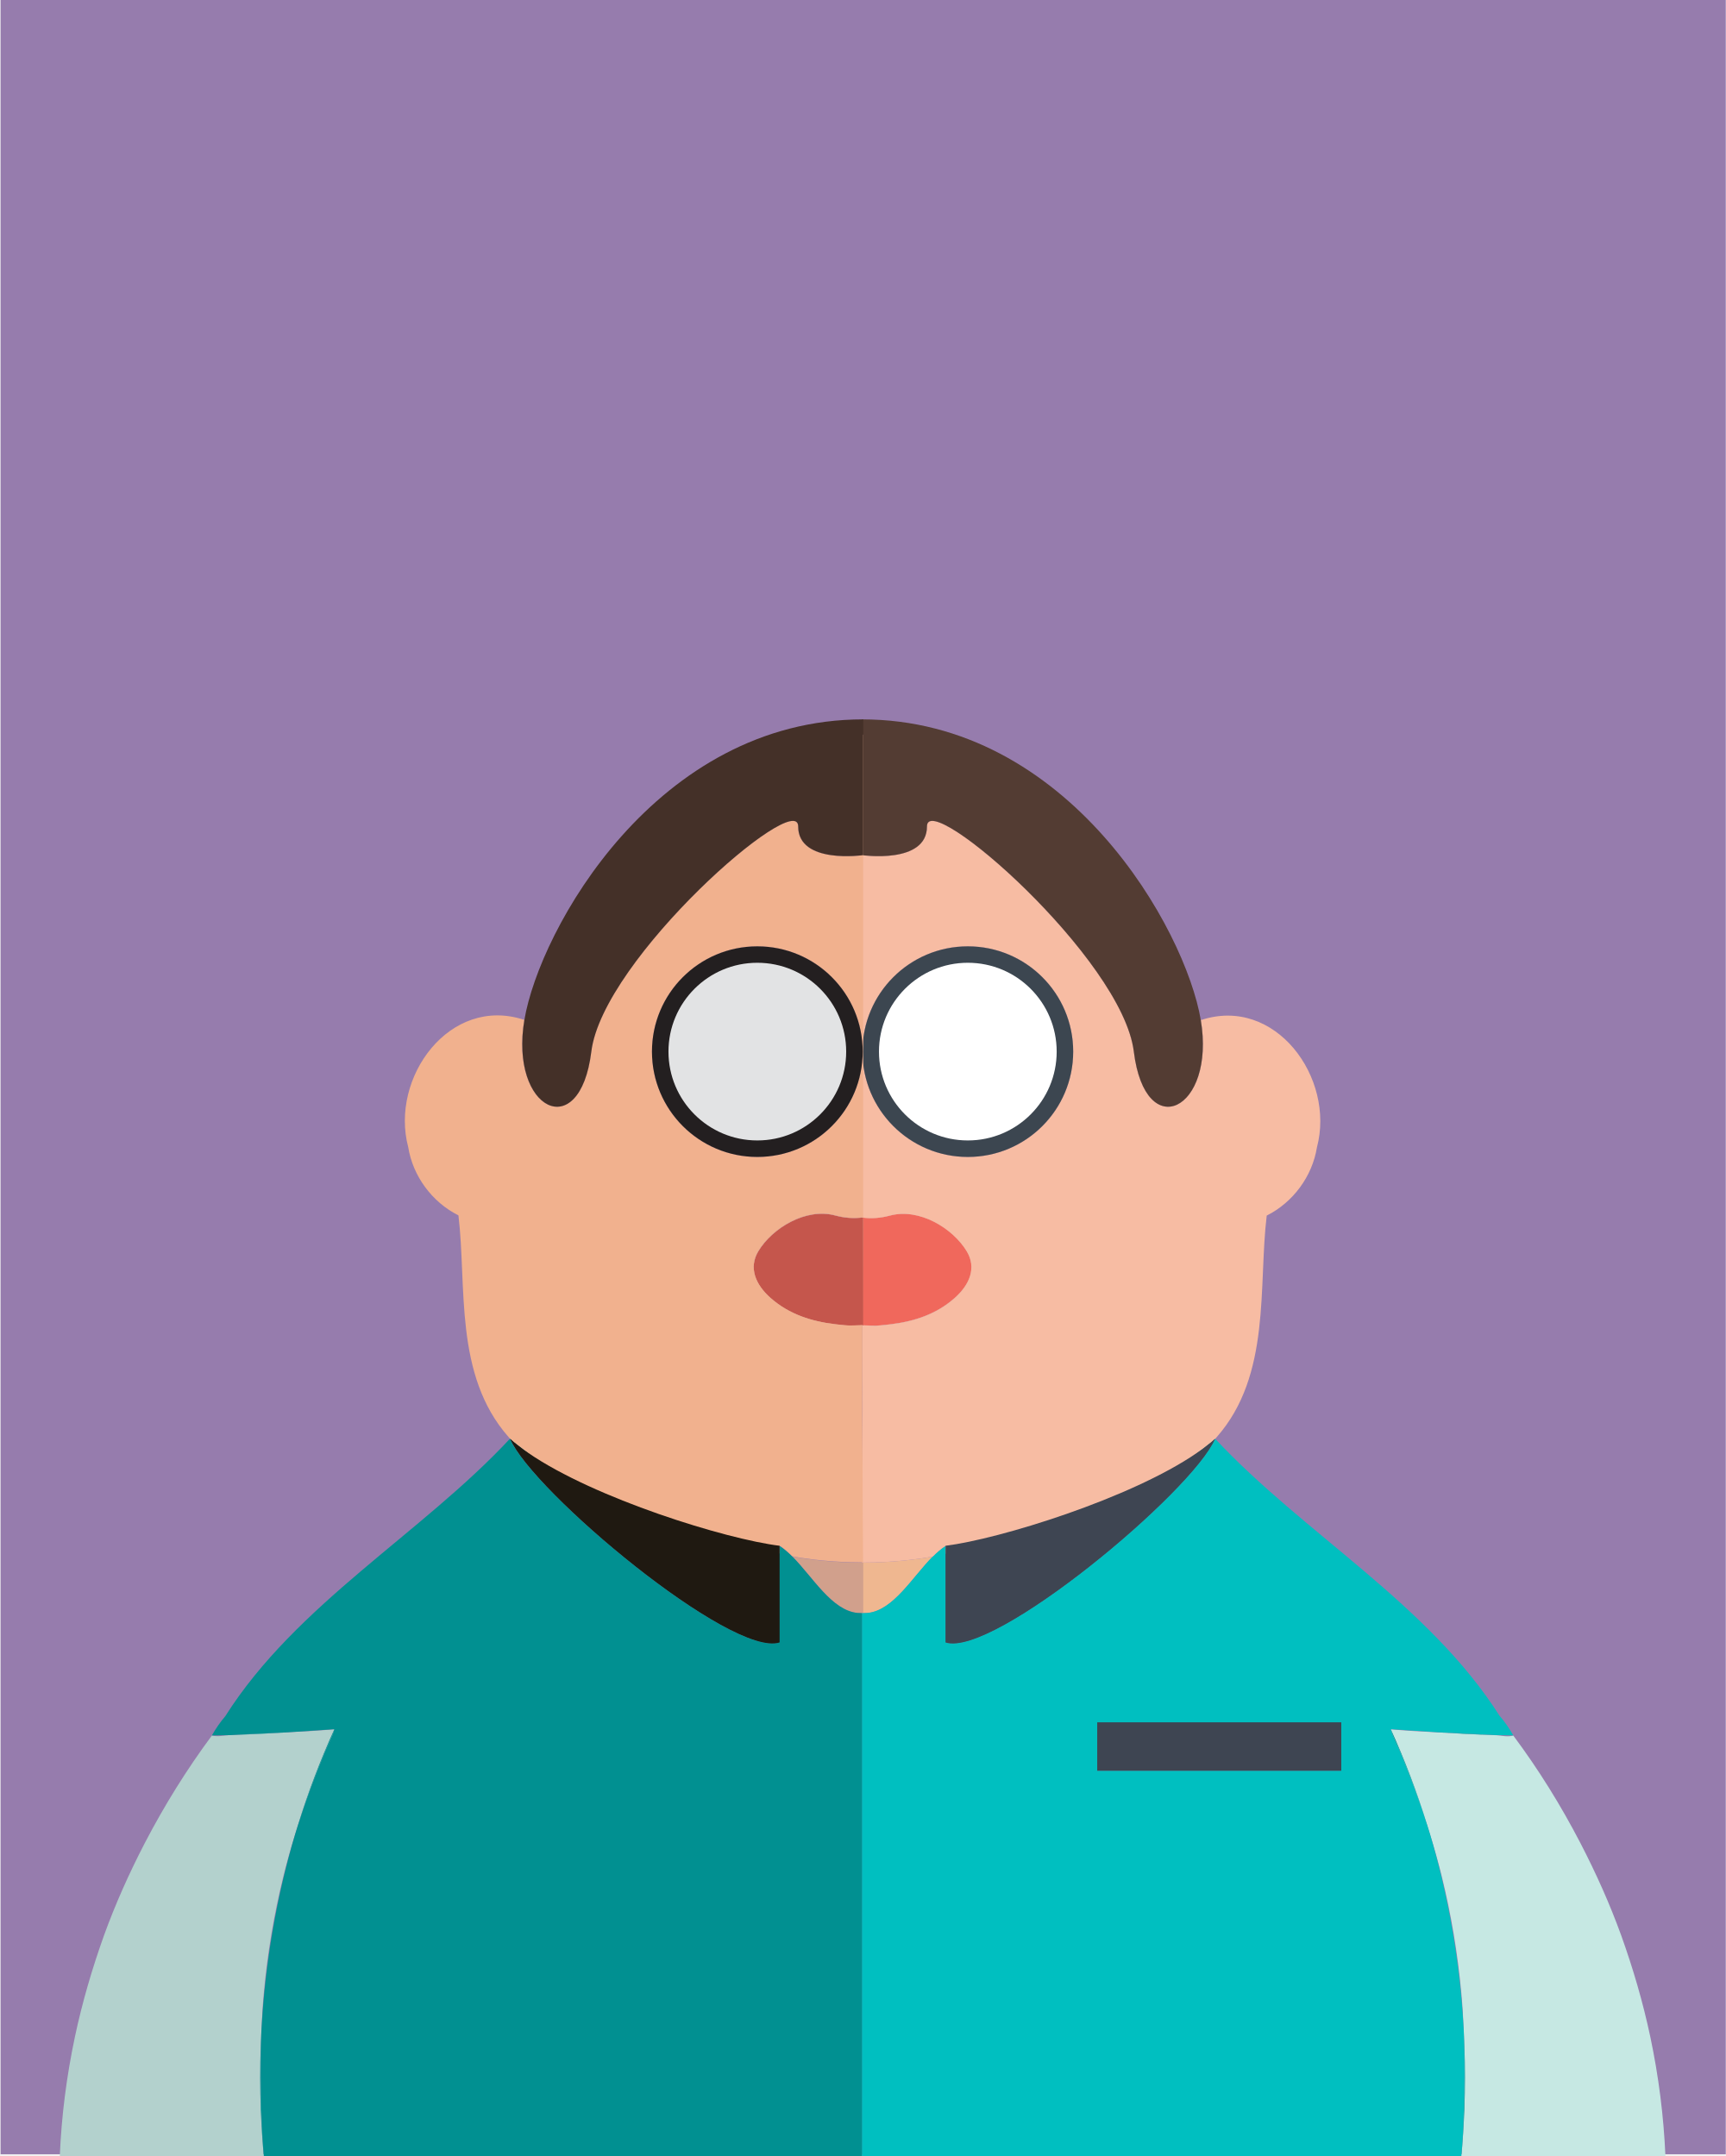
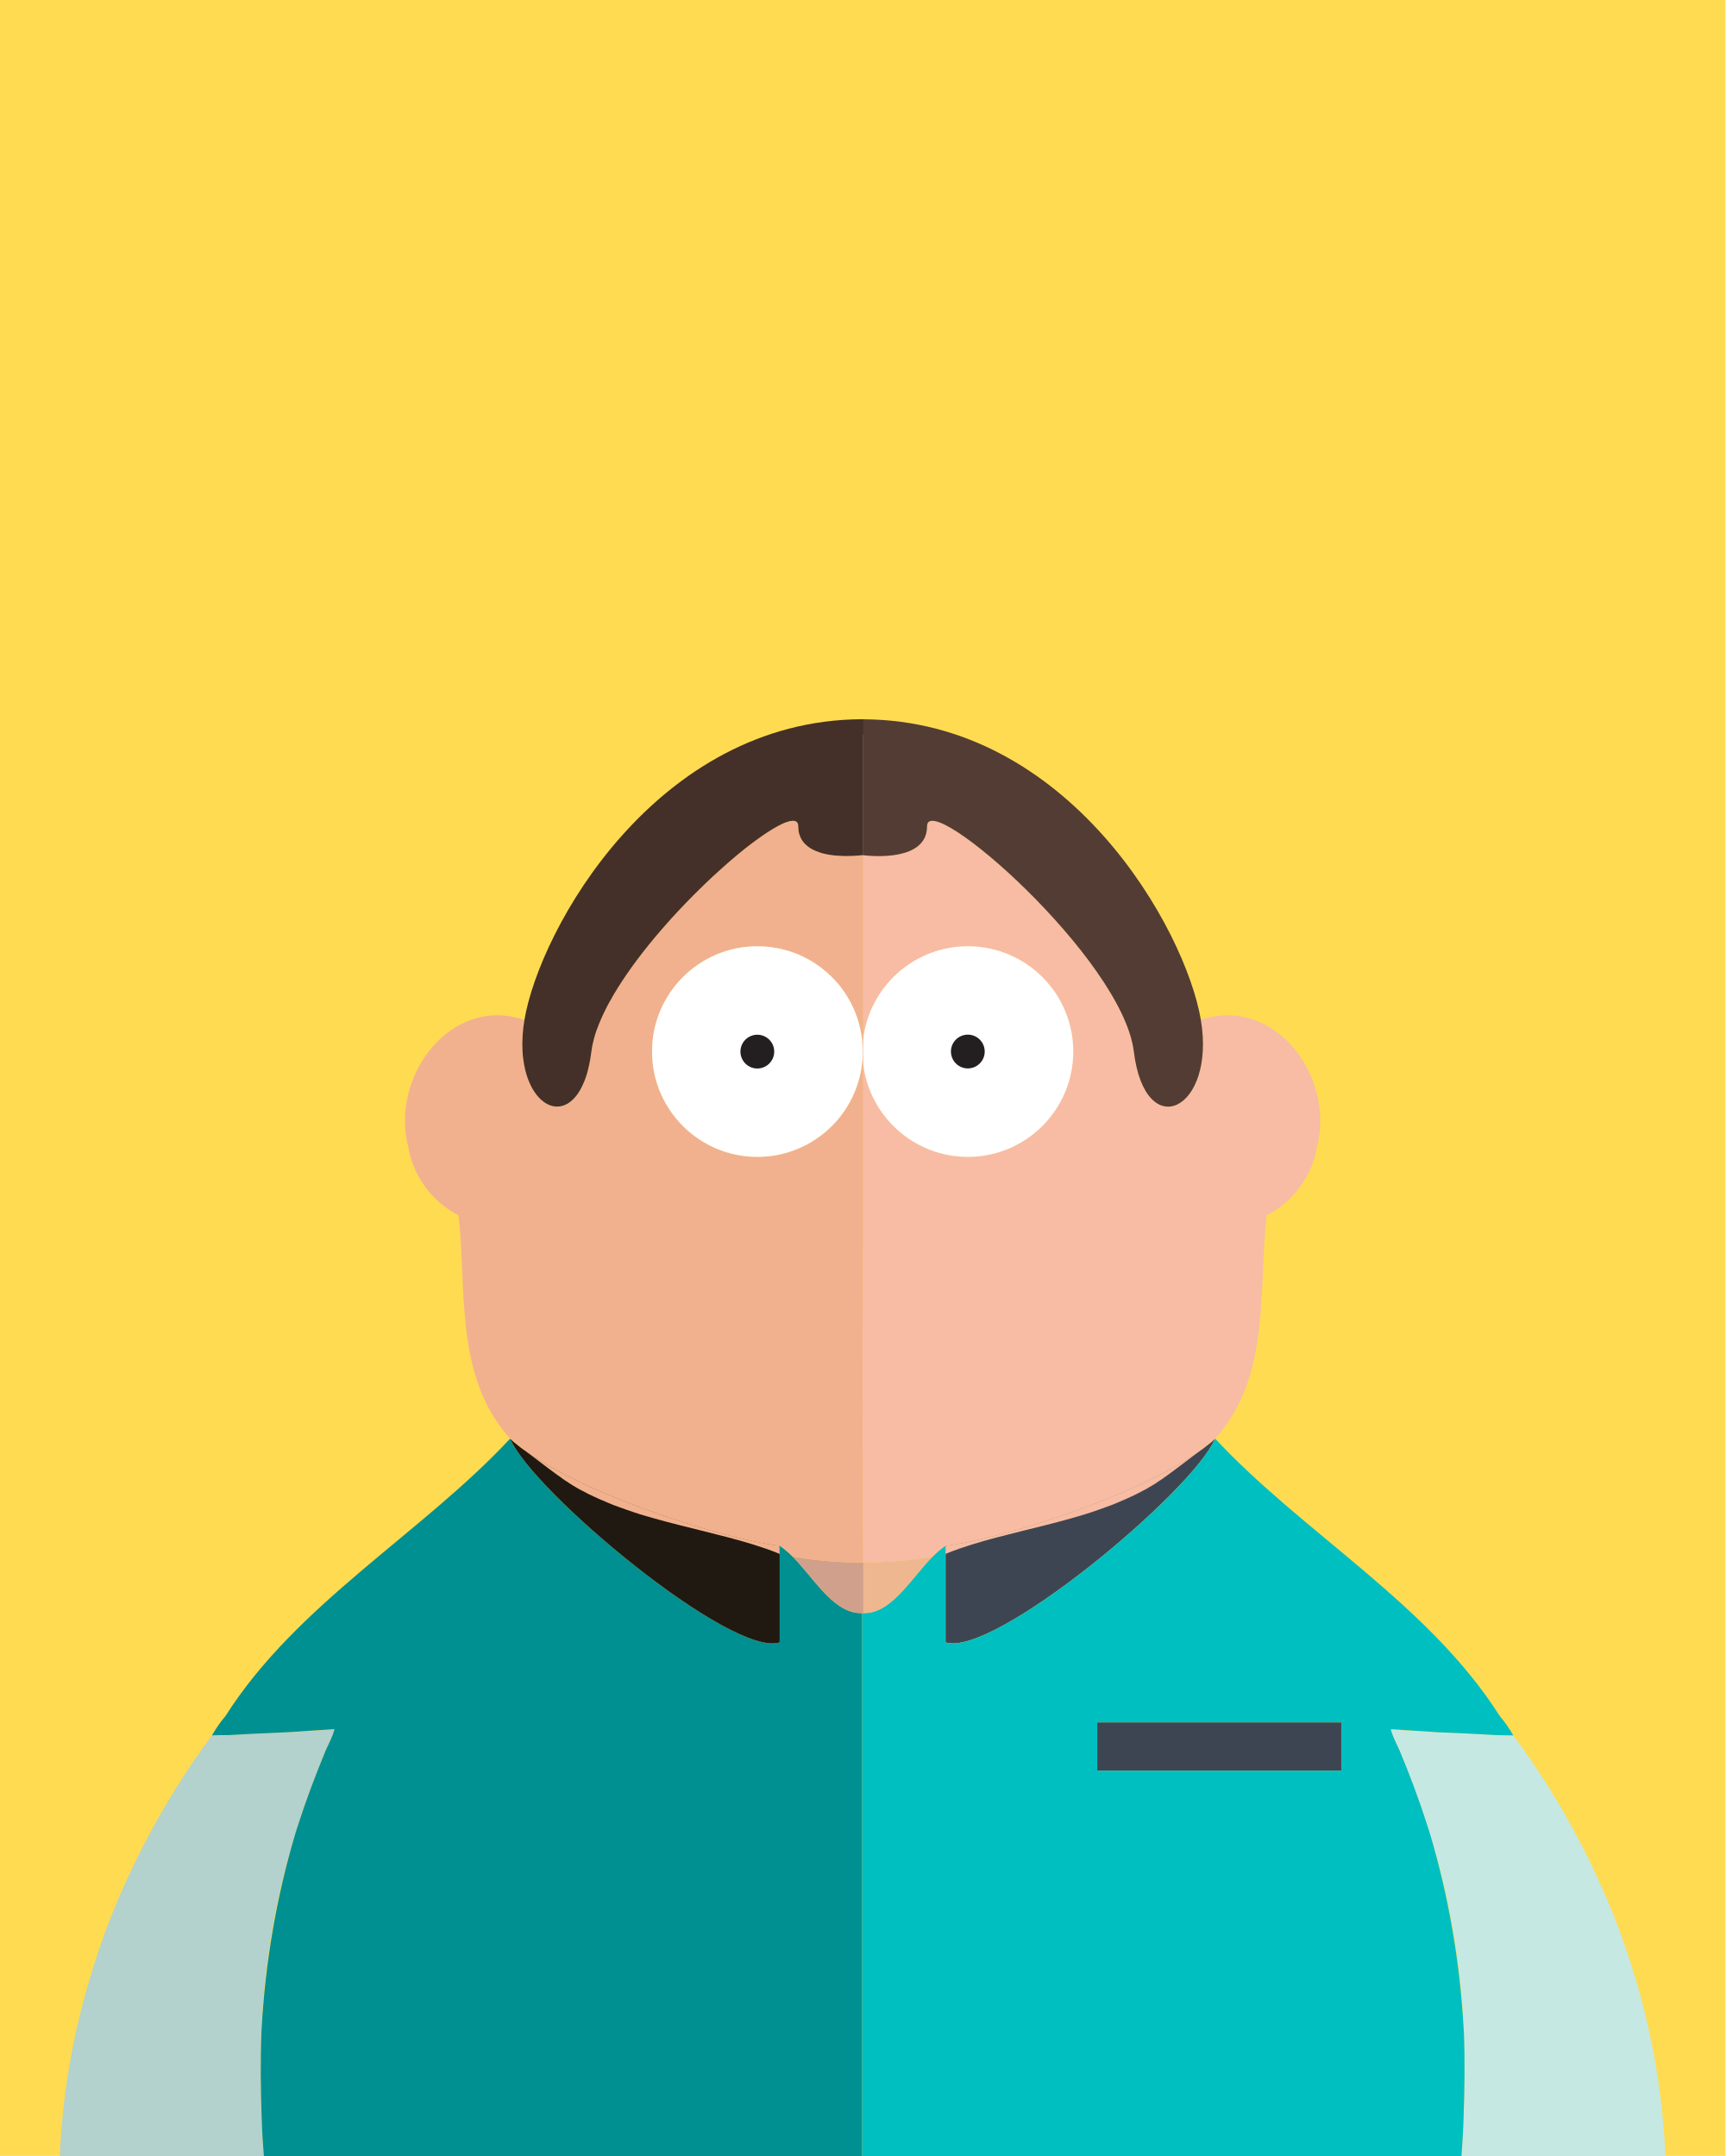
- <svg xmlns="http://www.w3.org/2000/svg" viewBox="0 0 226.77 283.46">
-   <defs>
-     <style>
-       .cls-1 {
-         fill: #f7bca3;
-       }
- 
-       .cls-1, .cls-2, .cls-3, .cls-4, .cls-5, .cls-6, .cls-7, .cls-8, .cls-9, .cls-10, .cls-11, .cls-12, .cls-13, .cls-14, .cls-15, .cls-16, .cls-17, .cls-18, .cls-19, .cls-20 {
-         stroke-width: 0px;
-       }
- 
-       .cls-2 {
-         fill: #533c33;
-       }
- 
-       .cls-3 {
-         fill: #967cad;
-       }
- 
-       .cls-4 {
-         fill: #3c4650;
-       }
- 
-       .cls-5 {
-         fill: #3e4552;
-       }
- 
-       .cls-6 {
-         fill: #443028;
-       }
- 
-       .cls-7 {
-         fill: #231f20;
-       }
- 
-       .cls-8 {
-         fill: #1f1911;
-       }
- 
-       .cls-9 {
-         fill: #c5564c;
-       }
- 
-       .cls-10 {
-         fill: #d1a08c;
-       }
- 
-       .cls-11 {
-         fill: #c6e8e3;
-       }
- 
-       .cls-12 {
-         fill: #b3d1cd;
-       }
- 
-       .cls-13 {
-         fill: #f1b18e;
-       }
- 
-       .cls-14 {
-         fill: #fff;
-       }
- 
-       .cls-15 {
-         fill: #eeb08e;
-       }
- 
-       .cls-16 {
-         fill: #e2e3e4;
-       }
- 
-       .cls-17 {
-         fill: #f0685c;
-       }
- 
-       .cls-18 {
-         fill: #efb790;
-       }
- 
-       .cls-19 {
-         fill: #019091;
-       }
- 
-       .cls-20 {
-         fill: #00bfc0;
-       }
-     </style>
-   </defs>
-   <g id="Layer_2" data-name="Layer 2">
-     <rect class="cls-3" x=".08" y="-.17" width="226.77" height="283.4" />
-   </g>
-   <g id="Layer_8" data-name="Layer 8">
-     <g>
-       <g>
-         <g>
-           <path class="cls-11" d="M192.39,278.32c.13-3.76.17-7.53.02-11.29,0-.05,0-.11-.01-.16-.06-1.61-.16-3.22-.31-4.83-.47-5.2-1.33-10.32-2.58-15.39-.46-1.85-.97-3.68-1.54-5.5-.12-.39-.24-.77-.36-1.16-1.05-3.28-2.27-6.51-3.59-9.71-.41-.97-.96-1.88-1.2-2.92,1.97.18,3.95.29,5.93.39.03.01.07.01.11.01,2.51.12,5.03.21,7.55.37.1,0,.19,0,.29.01.74.05,1.48.26,2.22.04,3.33,4.47,6.27,9.21,8.83,14.15,2.04,3.94,3.85,7.97,5.36,12.14,1.56,4.35,2.86,8.79,3.82,13.32,1.1,5.19,1.76,10.43,1.99,15.69h-26.81c.14-1.72.24-3.43.29-5.16Z" />
-           <path class="cls-18" d="M113.31,205.44c4.2,0,7.42-.45,9.31-.8-2.71,2.73-5.18,7.09-8.57,7.43-.18.02-.55.03-.74.02v-6.65Z" />
-           <path class="cls-15" d="M124.49,204.22c-.06.04-.14.09-.2.14v-.09c.13-.03.2-.05.2-.05Z" />
-           <path class="cls-1" d="M141.07,138.26c0,7.65-6.2,13.85-13.85,13.85s-13.85-6.2-13.85-13.85,6.2-13.84,13.85-13.84,13.85,6.19,13.85,13.84Z" />
-           <path class="cls-1" d="M151.62,195.21s-.01.01-.01.03c-.01,0-.03.01-.04.01.02-.01.04-.02.05-.04Z" />
-           <path class="cls-1" d="M152.62,194.56h0c-.05.04-.11.07-.16.12l-.04.02s-.04.02-.06.03c.1-.06.18-.12.27-.17Z" />
-           <path class="cls-1" d="M149.04,138.26c-1.51-12.25-27.19-34.63-27.19-29.61s-8.55,3.78-8.55,3.78v-15.84c21.47-.19,36.15,19.92,44.54,37.5,2,11.86-7.29,16.43-8.8,4.17Z" />
-           <path class="cls-1" d="M125.47,170.67c-2.42,2.14-5.37,3.08-8.52,3.45-.83.1-1.66.19-2.2.16-.36,0-.73-.01-1.08-.03-.1,0-.18,0-.28-.01-.01-4.56-.03-9.35-.07-14.17,1.23.17,2.44.07,3.65-.25,3.88-1.06,8.33,1.67,10.15,4.73,1.25,2.12.4,4.32-1.64,6.12Z" />
-           <path class="cls-19" d="M182.82,227.35c.24,1.04.79,1.95,1.2,2.92,1.33,3.2,2.55,6.43,3.59,9.71-1.33-4.3-2.92-8.51-4.79-12.63ZM188.85,227.75c2.52.16,5.04.29,7.55.37-2.52-.16-5.04-.26-7.55-.37ZM192.41,267.02c.15,3.76.11,7.53-.02,11.29-.05,1.72-.15,3.43-.29,5.16.5-5.48.6-10.98.31-16.45Z" />
-           <path class="cls-8" d="M151.62,195.21s-.01.01-.01.03c-.01,0-.03.01-.04.01.02-.01.04-.02.05-.04Z" />
-           <path class="cls-19" d="M159.69,189.18s-.07.06-.11.09c-.31.24-1.14.9-2.15,1.68-.04.03-.09.06-.12.09-.84.66-1.78,1.39-2.64,2.04-.31.23-.62.47-.93.69-.28.21-.57.42-.86.61h.02s-.09.06-.13.1h-.02s-.04.03-.06.04v.02h-.03s-.02.02-.03.02h-.01v.02c-.05.03-.11.06-.16.11l-.04.02s-.04.02-.06.03c-.02.02-.04.03-.06.04-.2.15-.41.28-.62.41h0s-.01.01-.02.01-.02.01-.03.02c0,0-.01.01-.01.03-.01,0-.03.01-.04.01-.15.09-.3.18-.45.26-.05.03-.11.07-.16.11h-.01c-.25.15-.5.29-.76.42-.26.15-.51.28-.78.41-.49.26-.99.49-1.51.7-.03.02-.05.03-.09.04-.02.01-.04.02-.06.03-.02.01-.04.02-.06.02-.52.26-1.05.47-1.59.66-.53.21-1.08.42-1.64.6-.36.13-.73.26-1.1.37-.55.18-1.1.35-1.66.51-.02.01-.05.02-.09.02-.24.07-.47.14-.72.2-.04.02-.1.03-.14.04-4.36,1.23-8.86,2.15-12.91,3.4h-.01c-1.16.36-2.34.05-3.54.18v12.71c6.32,2.04,32.47-19.84,35.43-26.78-.01.01-.02.02-.03.02Z" />
-           <path class="cls-20" d="M197.15,225.64c-9.34-14.75-25.84-24.04-37.42-36.48-2.96,6.94-29.11,28.82-35.43,26.78v-12.71c-.58.37-1.13.86-1.68,1.4-2.71,2.73-5.18,7.09-8.57,7.43-.13.01-.4.02-.58.02h-.16v71.38h78.79c.14-1.72.24-3.43.29-5.16.13-3.76.17-7.53.02-11.29,0-.05,0-.11-.01-.16-.47-8.72-1.95-17.36-4.43-25.72-.12-.39-.24-.77-.36-1.16-1.05-3.28-2.27-6.51-3.59-9.71-.41-.97-.96-1.88-1.2-2.92,1.97.13,3.95.27,5.93.39.03.01.07.01.11.01,2.51.12,5.03.21,7.55.37.1,0,.19,0,.29.01.75.01,1.49.03,2.22.04-.51-.9-1.09-1.75-1.76-2.53ZM176.3,232.81h-32.08v-6.35h32.08v6.35Z" />
-           <rect class="cls-19" x="144.23" y="226.45" width="32.08" height="6.35" />
-           <path class="cls-17" d="M125.47,170.67c-2.42,2.14-5.37,3.08-8.52,3.45-.83.1-1.66.19-2.2.16-.36,0-.73-.01-1.08-.03-.1,0-.18,0-.28-.01h-.07v-14.17c1.23.17,2.44.07,3.65-.25,3.88-1.06,8.33,1.67,10.15,4.73,1.25,2.12.4,4.32-1.64,6.12Z" />
-           <path class="cls-8" d="M152.36,194.73s.04-.02.06-.03l.04-.02c.05-.04.11-.07.16-.11h0c-.09.04-.17.1-.27.16ZM151.56,195.25s.03-.01.04-.01c0-.02.01-.03.01-.03-.01.02-.03.03-.05.04Z" />
-           <path class="cls-1" d="M157.84,134.09c2,11.86-7.29,16.43-8.8,4.17-1.51-12.25-27.19-34.63-27.19-29.61s-8.55,3.78-8.55,3.78v47.65c1.23.17,2.44.07,3.65-.25,3.88-1.06,8.33,1.67,10.15,4.73,1.25,2.12.4,4.32-1.64,6.12-2.42,2.14-5.37,3.08-8.52,3.45-.83.1-1.66.19-2.2.16-.36,0-.73-.01-1.08-.03-.1,0-.18,0-.28-.01.04,15.51-.05,28.36-.07,30.78v.41c4.2,0,7.42-.45,9.31-.8.55-.55,1.1-1.03,1.68-1.4v1.04c.13-.03.2-.05.2-.05,1.07-.43,2.18-.8,3.34-1.17h.01c4.05-1.25,8.55-2.17,12.91-3.4.04-.01.1-.02.14-.04.25-.06.48-.13.72-.2.03,0,.06-.01.09-.02.56-.16,1.11-.33,1.66-.51.37-.12.74-.25,1.1-.37.56-.19,1.09-.4,1.64-.6.53-.21,1.07-.43,1.59-.66.02,0,.04-.01.06-.02.02-.01.04-.02.06-.03.03-.01.05-.02.09-.04.5-.22,1.01-.45,1.51-.7.26-.13.52-.27.78-.41.26-.13.51-.27.76-.42h.01c.05-.03.11-.07.16-.11.15-.07.3-.17.45-.26.02-.01.04-.02.05-.04.01-.01.02-.02.03-.02h.02c.21-.14.42-.27.62-.42.02-.01.04-.02.06-.04.1-.06.18-.12.27-.17h.01s.02-.01.03-.03h.02v-.02s.05-.02.07-.04h.02s.09-.06.13-.1h-.02c.29-.19.58-.4.86-.61.29-.21.61-.44.93-.69,1.09-.8,2.16-1.63,3.23-2.45.28-.21.55-.43.82-.63.16-.12.31-.25.46-.36.05-.05.11-.1.16-.14.09-.07.16-.14.24-.22.03-.02.07-.05.11-.09.01,0,.02-.01.03-.02,0,0,0-.01.01-.01l.19-.22c7.2-8.16,5.45-19.86,6.58-29.13,3.47-1.74,5.99-5.17,6.6-8.97,2.43-9.12-5.47-19.99-15.26-16.73ZM127.22,152.11c-7.65,0-13.85-6.2-13.85-13.85s6.2-13.84,13.85-13.84,13.85,6.19,13.85,13.84-6.2,13.85-13.85,13.85Z" />
-         </g>
-         <path class="cls-4" d="M141.07,138.26c0,7.65-6.2,13.85-13.85,13.85s-13.85-6.2-13.85-13.85,6.2-13.84,13.85-13.84,13.85,6.19,13.85,13.84Z" />
-         <circle class="cls-14" cx="127.22" cy="138.26" r="11.68" />
-         <path class="cls-2" d="M149.04,138.26c-1.51-12.25-27.19-34.63-27.19-29.61s-8.55,3.78-8.55,3.78v-17.85c27.21,0,42.54,27.65,44.54,39.51,2,11.86-7.29,16.43-8.8,4.17Z" />
-         <rect class="cls-5" x="144.23" y="226.45" width="32.08" height="6.35" />
-         <path class="cls-5" d="M159.72,189.16c-2.96,6.94-29.11,28.82-35.43,26.78v-12.71c7.08-.88,24.33-6.22,33.03-12.2.03-.02.07-.05.12-.09.16-.11.32-.21.47-.32.29-.21.57-.42.82-.63.16-.13.31-.25.46-.36.05-.05.11-.1.16-.14.12-.11.24-.2.34-.31.01,0,.02-.01.03-.02Z" />
-       </g>
-       <g>
-         <g>
-           <path class="cls-12" d="M43.95,227.35c-.24,1.04-.79,1.95-1.2,2.92-1.33,3.2-2.55,6.43-3.59,9.71-.13.39-.25.77-.36,1.16-.57,1.82-1.08,3.65-1.54,5.5-1.25,5.07-2.11,10.19-2.58,15.39-.15,1.62-.25,3.22-.31,4.83-.01.05-.01.11-.01.16-.15,3.76-.11,7.53.02,11.29.05,1.72.15,3.43.29,5.16H7.86c.22-5.26.89-10.5,1.99-15.69.96-4.52,2.26-8.96,3.82-13.32,1.51-4.17,3.32-8.2,5.36-12.14,2.57-4.94,5.51-9.68,8.83-14.15.75.21,1.49.01,2.22-.04.1-.01.19-.01.29-.01,2.52-.16,5.04-.26,7.55-.37.03,0,.07,0,.11-.01,1.98-.1,3.96-.2,5.93-.39Z" />
-           <path class="cls-10" d="M113.47,205.44v6.65h-.16c-.18,0-.45-.01-.58-.02-3.39-.34-5.86-4.71-8.57-7.43,1.86.35,5.02.79,9.14.8h.16Z" />
-           <path class="cls-15" d="M102.48,204.27v.09c-.06-.05-.14-.1-.2-.14,0,0,.07.02.2.05Z" />
-           <path class="cls-1" d="M85.7,138.26c0,7.65,6.2,13.85,13.85,13.85,7.65,0,13.85-6.2,13.85-13.85s-6.2-13.84-13.85-13.84-13.85,6.19-13.85,13.84Z" />
-           <path class="cls-1" d="M75.16,195.21s.01.01.01.03c.01,0,.03.01.04.01-.02-.01-.04-.02-.05-.04Z" />
-           <path class="cls-1" d="M74.15,194.56h0c.05.04.11.07.16.12l.04.02s.04.02.06.03c-.1-.06-.18-.12-.27-.17Z" />
-           <path class="cls-1" d="M77.73,138.26c1.51-12.25,27.19-34.63,27.19-29.61s8.55,3.78,8.55,3.78v-15.84c-21.47-.19-36.15,19.92-44.54,37.5-2,11.86,7.29,16.43,8.8,4.17Z" />
-           <path class="cls-1" d="M101.31,170.67c2.42,2.14,5.37,3.08,8.52,3.45.83.1,1.66.19,2.2.16.36,0,.73-.01,1.08-.03.1,0,.18,0,.28-.01.01-4.56.03-9.35.07-14.17-1.23.17-2.44.07-3.65-.25-3.88-1.06-8.33,1.67-10.15,4.73-1.25,2.12-.4,4.32,1.64,6.12Z" />
-           <path class="cls-19" d="M34.38,278.32c-.13-3.76-.17-7.53-.02-11.29-.29,5.47-.19,10.97.31,16.45-.14-1.72-.24-3.43-.29-5.16ZM30.37,228.12c2.51-.09,5.03-.21,7.55-.37-2.51.12-5.03.21-7.55.37ZM39.16,239.98c1.05-3.28,2.27-6.51,3.59-9.71.41-.97.96-1.88,1.2-2.92-1.87,4.12-3.47,8.33-4.79,12.63Z" />
-           <path class="cls-8" d="M75.16,195.21s.01.01.01.03c.01,0,.03.01.04.01-.02-.01-.04-.02-.05-.04Z" />
-           <path class="cls-19" d="M98.94,203.05h-.01c-4.05-1.25-8.55-2.17-12.91-3.4-.04-.01-.1-.02-.14-.04-.25-.06-.48-.13-.72-.2-.03,0-.06-.01-.09-.02-.56-.16-1.11-.33-1.66-.51-.37-.12-.74-.25-1.1-.37-.56-.18-1.1-.39-1.64-.6-.55-.19-1.07-.41-1.59-.66-.02,0-.04-.01-.06-.02-.02-.01-.04-.02-.06-.03-.03-.01-.05-.02-.09-.04-.51-.2-1.02-.44-1.51-.7-.27-.13-.52-.26-.78-.41-.26-.13-.51-.27-.76-.42h-.01c-.05-.03-.11-.07-.16-.11-.15-.07-.3-.17-.45-.26-.01,0-.03-.01-.04-.01,0-.02-.01-.03-.01-.03-.01-.01-.02-.02-.03-.02h-.02c-.21-.14-.42-.27-.62-.42-.02-.01-.04-.02-.06-.04-.02-.01-.04-.02-.06-.03l-.04-.02c-.05-.04-.11-.07-.16-.11h0s0-.01-.01-.02c-.01,0-.02,0-.03-.02h-.02v-.02s-.05-.02-.07-.04h-.02s-.09-.06-.13-.1h.02c-.29-.19-.58-.4-.86-.61-.29-.21-.61-.44-.93-.68-.22-.16-.45-.33-.66-.5-.66-.51-1.35-1.05-1.98-1.54-.03-.02-.07-.05-.12-.09-1.01-.78-1.84-1.44-2.15-1.68-.03-.02-.07-.05-.11-.09-.01,0-.02-.01-.03-.02,2.96,6.94,29.11,28.82,35.43,26.78v-12.71c-1.2-.13-2.39.18-3.54-.18Z" />
-           <path class="cls-20" d="M113.31,212.09v71.38h.16v-71.38h-.16Z" />
-           <path class="cls-19" d="M113.31,212.09v71.38H34.67c-.14-1.72-.24-3.43-.29-5.16-.13-3.76-.17-7.53-.02-11.29,0-.05,0-.11.01-.16.47-8.72,1.95-17.36,4.43-25.72.12-.39.24-.77.36-1.16,1.05-3.28,2.27-6.51,3.59-9.71.41-.97.96-1.88,1.2-2.92-1.97.13-3.95.27-5.93.39-.03.01-.07.01-.11.01-2.51.12-5.03.21-7.55.37-.1,0-.19,0-.29.01-.75.01-1.49.03-2.22.04.51-.9,1.09-1.75,1.76-2.53,9.34-14.75,25.84-24.04,37.42-36.48,2.96,6.94,29.11,28.82,35.43,26.78v-12.71c.58.37,1.13.86,1.68,1.4,2.71,2.73,5.18,7.09,8.57,7.43.13.01.4.02.58.02Z" />
-           <path class="cls-9" d="M101.31,170.67c2.42,2.14,5.37,3.08,8.52,3.45.83.1,1.66.19,2.2.16.36,0,.73-.01,1.08-.03.1,0,.18,0,.28-.01h.07s0-14.17,0-14.17c-1.23.17-2.44.07-3.65-.25-3.88-1.06-8.33,1.67-10.15,4.73-1.25,2.12-.4,4.32,1.64,6.12Z" />
-           <path class="cls-8" d="M74.15,194.56h0c.05.04.11.07.16.12l.04.02s.04.02.06.03c-.1-.06-.18-.12-.27-.17ZM75.16,195.21s.01.01.01.03c.01,0,.03.01.04.01-.02-.01-.04-.02-.05-.04Z" />
-           <path class="cls-13" d="M113.42,112.44h-.02s-.05.01-.1.01c-1.18.14-8.39.82-8.39-3.8,0-5.03-25.68,17.36-27.19,29.61-1.51,12.26-10.8,7.69-8.8-4.17-9.8-3.26-17.69,7.6-15.26,16.73.61,3.81,3.13,7.23,6.6,8.97,1.12,9.27-.62,20.97,6.58,29.13l.19.22s.01.01.01.01c.01.01.02.02.03.02.03.03.07.06.11.09.04.04.07.07.12.12.03.03.07.07.12.11.05.04.11.09.16.14.15.12.3.24.46.36.26.21.53.42.82.63.86.64,1.7,1.3,2.57,1.95.21.17.44.34.66.5.32.25.64.47.93.68.28.21.57.42.86.61h-.02s.09.06.13.1h.02s.04.03.06.04v.02h.03s.02.02.03.02h.01c.09.06.17.12.27.18.02.02.04.03.06.04.2.15.41.28.62.41h0s.01.01.02.01.02.01.03.02c.01.02.03.03.05.04.15.09.3.18.45.26.05.03.11.07.16.11h.01c.25.15.5.29.76.42.26.14.52.28.78.41.5.25,1.01.47,1.51.7.03.02.05.03.09.04.02.01.04.02.06.03.02.01.04.02.06.02.52.24,1.06.45,1.59.66.55.2,1.08.41,1.64.6.36.13.73.26,1.1.37.55.18,1.1.35,1.66.51.02.01.05.02.09.02.24.07.47.14.72.2.04.02.1.03.14.04,4.36,1.23,8.86,2.15,12.91,3.4h.01c1.16.36,2.27.74,3.34,1.17,0,0,.07.02.2.05v-1.04c.58.37,1.13.86,1.68,1.4,1.86.35,5.02.79,9.14.8h.16v-.41c-.02-1.76-.07-9.06-.09-18.9,0-2.48,0-5.12.01-7.88-.01-1.3,0-2.64,0-4h-.01s-.05.01-.07,0c-.06.01-.13.01-.19.01-.35.02-.72.03-1.08.03-.55.03-1.37-.06-2.2-.16-3.16-.37-6.11-1.32-8.52-3.45-2.03-1.8-2.89-4-1.64-6.12,1.82-3.06,6.27-5.79,10.15-4.73,1.16.31,2.31.41,3.49.27.02,0,.05-.01.07-.01.03,0,.05-.01.09-.01v-47.65s-.01,0-.04.01ZM113.4,138.26c0,.18,0,.35-.01.53-.01.35-.04.71-.09,1.06-.78,6.9-6.64,12.26-13.75,12.26-7.65,0-13.85-6.2-13.85-13.85s6.2-13.84,13.85-13.84c7.11,0,12.97,5.35,13.75,12.25.04.35.07.71.09,1.06.01.18.01.35.01.53Z" />
-         </g>
-         <path class="cls-7" d="M85.7,138.26c0,7.65,6.2,13.85,13.85,13.85,7.65,0,13.85-6.2,13.85-13.85s-6.2-13.84-13.85-13.84-13.85,6.19-13.85,13.84Z" />
-         <circle class="cls-16" cx="99.55" cy="138.26" r="11.68" />
-         <path class="cls-6" d="M77.73,138.26c1.51-12.25,27.19-34.63,27.19-29.61s8.55,3.78,8.55,3.78v-15.84s0-2.01,0-2.01c-27.21,0-42.54,27.65-44.54,39.51-2,11.86,7.29,16.43,8.8,4.17Z" />
-         <path class="cls-8" d="M102.48,203.23v12.71c-6.32,2.04-32.47-19.84-35.43-26.78.01.01.02.02.03.02.07.07.15.14.22.2.03.03.07.07.12.11.05.04.11.09.16.14.15.12.3.24.46.36.26.21.53.42.82.63.15.11.31.21.47.32.04.03.09.06.12.09,8.7,5.98,25.95,11.33,33.03,12.2Z" />
-       </g>
+ <svg xmlns="http://www.w3.org/2000/svg" id="base" viewBox="0 0 226.77 283.46">
+   <rect id="sfondo" x="0" y="0" width="226.77" height="283.43" fill="#ffdb52" stroke-width="1" />
+   <g id="corpo">
+     <g id="vestito">
+       <path d="M192.39,278.31c.13-3.76.17-7.53.02-11.29,0-.05,0-.11-.01-.16-.06-1.61-.16-3.22-.31-4.83-.47-5.2-1.33-10.32-2.58-15.39-.46-1.85-.97-3.68-1.54-5.5-.12-.39-.24-.77-.36-1.16-1.05-3.28-2.27-6.51-3.59-9.71-.41-.97-.96-1.88-1.2-2.92,1.97.18,3.95.29,5.93.39.03.01.07.01.11.01,2.51.12,5.03.21,7.55.37.1,0,.19,0,.29.01.74.05,1.48.26,2.22.04,3.33,4.47,6.27,9.21,8.83,14.15,2.04,3.94,3.85,7.97,5.36,12.14,1.56,4.35,2.86,8.79,3.82,13.32,1.1,5.19,1.76,10.43,1.99,15.69h-26.81c.14-1.72.24-3.43.29-5.16Z" fill="#c6e8e3" stroke-width="0" />
+       <rect x="144.23" y="226.45" width="32.08" height="6.35" fill="#3e4552" stroke-width="0" />
+       <path d="M159.73,189.15c-2.96,6.94-29.11,28.82-35.44,26.78v-12.71c7.09-.87,24.34-6.22,33.03-12.2.04-.02.08-.05.12-.09.16-.1.32-.21.47-.32.29-.21.57-.41.83-.63.16-.13.31-.24.45-.36.06-.06.11-.1.17-.14.04-.04.08-.08.12-.11.06-.05.11-.1.17-.16.02-.01.03-.02.05-.04.01,0,.02-.01.03-.02Z" fill="#3e4552" stroke-width="0" />
+       <path d="M197.15,225.63c-9.33-14.75-25.84-24.04-37.42-36.48-2.96,6.94-29.11,28.82-35.44,26.78v-12.71c-.57.38-1.13.86-1.67,1.4-2.71,2.73-5.18,7.09-8.57,7.44-.13,0-.4.02-.58.02h-.16v71.38h78.8c.13-1.72.23-3.43.28-5.15.13-3.77.18-7.53.03-11.3,0-.05,0-.11-.02-.16-.47-8.72-1.94-17.36-4.42-25.72-.12-.39-.24-.77-.37-1.16-1.04-3.28-2.26-6.51-3.59-9.71-.41-.97-.96-1.88-1.2-2.92,1.97.13,3.95.27,5.93.39.03.01.07.01.1.01,2.52.11,5.03.21,7.56.37.09,0,.19,0,.28.01.75.01,1.49.03,2.23.04-.51-.89-1.09-1.75-1.77-2.53ZM176.31,232.8h-32.08v-6.36h32.08v6.36Z" fill="#00bfc0" stroke-width="0" />
+       <path d="M43.95,227.34c-.24,1.04-.79,1.95-1.2,2.92-1.33,3.2-2.55,6.43-3.59,9.71-.13.39-.25.77-.36,1.16-.57,1.82-1.08,3.65-1.54,5.5-1.25,5.07-2.11,10.19-2.58,15.39-.15,1.62-.25,3.22-.31,4.83-.01.05-.01.11-.01.16-.15,3.76-.11,7.53.02,11.29.05,1.72.15,3.43.29,5.16H7.86c.22-5.26.89-10.5,1.99-15.69.96-4.52,2.26-8.96,3.82-13.32,1.51-4.17,3.32-8.2,5.36-12.14,2.57-4.94,5.51-9.68,8.83-14.15.75.21,1.49.01,2.22-.04.1-.01.19-.01.29-.01,2.52-.16,5.04-.26,7.55-.37.03,0,.07,0,.11-.01,1.98-.1,3.96-.2,5.93-.39Z" fill="#b3d1cd" stroke-width="0" />
+       <path d="M113.31,212.08v71.38H34.68c-.14-1.72-.24-3.43-.29-5.15-.13-3.77-.17-7.53-.02-11.3,0-.05,0-.11.01-.16.47-8.72,1.94-17.36,4.42-25.72.12-.39.24-.77.37-1.16,1.05-3.28,2.27-6.51,3.59-9.71.41-.97.96-1.88,1.2-2.92-1.97.13-3.95.27-5.93.39-.03.01-.07.01-.1.01-2.52.11-5.03.21-7.55.37-.1,0-.2,0-.29.01-.75.01-1.49.03-2.23.04.52-.89,1.09-1.75,1.77-2.53,9.34-14.75,25.84-24.04,37.42-36.48,2.96,6.94,29.12,28.82,35.44,26.78v-12.71c.57.38,1.13.86,1.68,1.4,2.7,2.73,5.17,7.09,8.56,7.44.13,0,.4.02.58.02Z" fill="#019091" stroke-width="0" />
+       <path d="M102.49,203.22v12.71c-6.32,2.04-32.48-19.84-35.44-26.78.01.01.02.02.03.02.06.05.11.1.17.14.02.03.04.04.06.06.03.03.07.08.12.11.05.04.1.08.16.14.15.12.3.23.46.36.25.22.53.42.82.63.15.11.31.22.47.32.04.04.09.07.12.09,8.69,5.98,25.95,11.33,33.03,12.2Z" fill="#1f1911" stroke-width="0" />
+     </g>
+     <g id="testa">
+       <path d="M122.62,204.62c-2.71,2.73-5.18,7.09-8.57,7.44-.13,0-.4.02-.58.02h-.16v-6.65h.16c4.12-.01,7.28-.45,9.15-.81Z" fill="#efb790" stroke-width="0" />
+       <path d="M124.49,204.21c-.06.04-.14.09-.2.14v-.09c.13-.03.2-.05.2-.05Z" fill="#eeb08e" stroke-width="0" />
+       <path d="M141.08,138.25c0,7.64-6.21,13.85-13.85,13.85-7.09,0-12.95-5.34-13.76-12.21-.04-.3-.07-.61-.08-.92v-.02c-.01-.23-.02-.46-.02-.7s.01-.48.02-.71c.01-.32.04-.63.08-.93.81-6.88,6.67-12.2,13.76-12.2,7.64,0,13.85,6.19,13.85,13.84Z" fill="#f7bca3" stroke-width="0" />
+       <path d="M151.62,195.2s-.01.01-.01.03c-.01,0-.03.01-.04.01.02-.01.04-.02.05-.04Z" fill="#f7bca3" stroke-width="0" />
+       <path d="M152.62,194.55h0c-.05.04-.11.07-.16.12l-.04.02s-.04.02-.06.03c.1-.06.18-.12.27-.17Z" fill="#f7bca3" stroke-width="0" />
+       <path d="M149.04,138.25c-1.5-12.25-27.18-34.64-27.18-29.61,0,4.63-7.24,3.94-8.39,3.8-.02,0-.03,0-.04-.01h-.02c-.07-.01-.1-.01-.1-.01v-15.84h.16c21.38-.1,36.01,19.95,44.38,37.5,2,11.86-7.3,16.42-8.81,4.17Z" fill="#f7bca3" stroke-width="0" />
+       <path d="M151.62,195.2s-.01.01-.01.03c-.01,0-.03.01-.04.01.02-.01.04-.02.05-.04Z" fill="#1f1911" stroke-width="0" />
+       <path d="M152.36,194.72s.04-.02.06-.03l.04-.02c.05-.04.11-.07.16-.11h0c-.09.04-.17.1-.27.16ZM151.56,195.25s.03-.01.04-.01c0-.02.01-.03.01-.03-.01.02-.03.03-.05.04Z" fill="#1f1911" stroke-width="0" />
+       <path d="M157.44,190.93s-.08.07-.12.09c-8.69,5.98-25.94,11.33-33.03,12.2v1.04c.13-.03.21-.05.21-.05,1.07-.43,2.18-.81,3.34-1.17h0c4.05-1.25,8.54-2.17,12.91-3.4.04,0,.09-.02.13-.04.25-.07.49-.13.72-.21.03,0,.07,0,.09-.02.55-.16,1.11-.33,1.65-.51.38-.12.74-.25,1.11-.38.55-.19,1.09-.39,1.63-.59.54-.22,1.07-.43,1.6-.67.02,0,.04-.01.06-.02.02,0,.04-.02.06-.03.04-.01.06-.02.09-.04.5-.23,1.01-.45,1.51-.7.26-.13.52-.27.78-.41.26-.12.51-.26.76-.41h.01s.11-.08.16-.11c.15-.07.3-.17.45-.26.02-.01.04-.02.05-.04.01,0,.02-.02.03-.02h.03c.21-.14.41-.27.62-.42.02,0,.04-.02.06-.04.1-.06.18-.12.27-.17h.01s.02-.01.03-.03h.02v-.03s.06-.02.08-.04h.02s.08-.06.13-.09h-.02c.28-.2.57-.4.85-.61.29-.21.61-.45.93-.69.22-.16.44-.33.66-.5.87-.64,1.72-1.3,2.57-1.95.28-.21.55-.43.83-.63.16-.13.31-.24.45-.36.06-.06.11-.1.17-.14.04-.04.08-.08.12-.11.04-.04.07-.08.11-.12-.31.24-1.14.9-2.15,1.68ZM113.31,112.42v.02s.08-.01.1-.01c-.07-.01-.1-.01-.1-.01ZM113.35,137.04c0-.13-.03-.26-.04-.39v3.19c.02-.11.03-.23.04-.34.02-.17.03-.35.04-.53v-.02c-.01-.23-.02-.46-.02-.7s.01-.48.02-.71c-.01-.17-.02-.34-.04-.5Z" fill="#f7bca3" stroke-width="0" />
+       <path d="M173.11,150.8c-.61,3.81-3.13,7.23-6.6,8.98-1.12,9.27.62,20.97-6.58,29.13l-.19.23s-.01.01-.01.01c0,.01-.02.02-.03.02-.02.02-.03.03-.05.04-.02.02-.04.03-.06.04-.31.24-1.14.9-2.15,1.68-.04.04-.08.07-.12.09-8.69,5.98-25.94,11.33-33.03,12.2-.57.38-1.13.86-1.67,1.4-1.87.36-5.03.8-9.15.81v-.41c-.02-1.65-.06-8.1-.08-16.94v-1.96c0-2.48,0-5.12.01-7.88v-4c0-4.55.03-9.34.07-14.15v-20.2c.81,6.87,6.67,12.21,13.76,12.21,7.64,0,13.85-6.21,13.85-13.85s-6.21-13.84-13.85-13.84c-7.09,0-12.95,5.32-13.76,12.2v-24.17c1.15.14,8.39.83,8.39-3.8,0-5.03,25.68,17.36,27.18,29.61,1.51,12.25,10.81,7.69,8.81-4.17,9.79-3.27,17.69,7.6,15.26,16.72Z" fill="#f7bca3" stroke-width="0" />
+       <path d="M113.41,138.25c0,.24,0,.47-.02.7-.01-.23-.02-.46-.02-.7s.01-.48.02-.71c.01.23.02.47.02.71Z" fill="#fff" stroke-width="0" />
+       <path d="M141.08,138.25c0,7.64-6.21,13.85-13.85,13.85-7.09,0-12.95-5.34-13.76-12.21-.04-.3-.07-.61-.08-.92v-.02c.01-.23.02-.46.02-.7s0-.48-.02-.71c.01-.32.04-.63.08-.93.81-6.88,6.67-12.2,13.76-12.2,7.64,0,13.85,6.19,13.85,13.84Z" fill="#fff" stroke-width="0" />
+       <path d="M149.04,138.25c-1.5-12.25-27.18-34.64-27.18-29.61,0,4.63-7.24,3.94-8.39,3.8-.02,0-.03,0-.04-.01h-.02c-.07-.01-.1-.01-.1-.01v-17.85h.16c27.11.11,42.38,27.66,44.38,39.51,2,11.86-7.3,16.42-8.81,4.17Z" fill="#533c33" stroke-width="0" />
+       <circle cx="127.22" cy="138.25" r="2.22" fill="#231f20" stroke-width="0" />
+       <path d="M113.47,205.43v6.65h-.16c-.18,0-.45-.01-.58-.02-3.39-.35-5.86-4.71-8.56-7.44,1.86.36,5.01.8,9.14.81h.16Z" fill="#d1a08c" stroke-width="0" />
+       <path d="M102.48,204.26v.09c-.06-.05-.14-.1-.2-.14,0,0,.07.02.2.05Z" fill="#eeb08e" stroke-width="0" />
+       <path d="M113.41,138.25c0,.24,0,.47-.02.7v.02c-.01.18-.02.36-.04.53,0,.11-.02.23-.04.34v.05c-.05.41-.11.82-.2,1.22-.06.3-.13.59-.22.88,0,.03-.01.06-.02.08-.08.29-.17.58-.28.87-.07.2-.15.39-.23.59-.05.13-.1.25-.16.37-.11.26-.24.52-.37.77-.07.13-.14.27-.22.4-.18.31-.37.62-.57.92-.18.26-.36.51-.55.76-.12.16-.25.32-.39.48-.24.28-.49.55-.75.81-.16.16-.32.31-.48.46-.2.18-.41.36-.62.53-.31.24-.62.48-.95.7-.38.26-.78.5-1.19.73-.18.09-.37.18-.55.27-.27.13-.54.25-.82.36-.05.03-.1.05-.15.06-.19.08-.38.15-.57.21-1.4.48-2.9.74-4.46.74-7.65,0-13.85-6.21-13.85-13.85s6.2-13.84,13.85-13.84c.58,0,1.16.04,1.72.11.19.02.37.05.56.08.23.04.46.08.69.13.14.03.27.06.41.1.91.22,1.79.54,2.62.94.2.1.4.2.6.31.75.4,1.45.88,2.11,1.42.14.11.28.22.41.34.23.2.45.41.67.62.16.16.31.32.46.48.3.33.58.67.85,1.03.13.18.26.36.38.54.21.3.4.62.58.94.08.12.15.25.21.38.42.8.76,1.64,1.02,2.53.07.24.14.49.19.73.02.03.02.07.03.11.06.26.11.52.15.79,0,.1.03.2.05.31.02.1.03.2.04.31,0,.01.01.02,0,.04.01.13.03.26.04.39.02.16.03.33.04.5.01.23.02.47.02.71Z" fill="#f7bca3" stroke-width="0" />
+       <path d="M75.16,195.2s.01.01.01.03c.01,0,.03.01.04.01-.02-.01-.04-.02-.05-.04Z" fill="#f7bca3" stroke-width="0" />
+       <path d="M74.15,194.55h0c.05.04.11.07.16.12l.04.02s.04.02.06.03c-.1-.06-.18-.12-.27-.17Z" fill="#f7bca3" stroke-width="0" />
+       <path d="M113.47,96.58v15.84s-.01,0-.04.01h-.02s-.06.01-.1.01c-.03,0-.06,0-.1,0-.06.01-.13.02-.22.03-.2.01-.45.04-.74.05-.14.01-.3.02-.46.02-1.06.03-2.45-.02-3.71-.36-.06-.02-.12-.04-.19-.06-.85-.26-1.62-.66-2.17-1.27-.11-.12-.21-.25-.3-.39-.31-.49-.49-1.09-.49-1.83,0-.06,0-.12-.01-.17-.02-.11-.05-.2-.09-.27-.11-.19-.32-.28-.6-.28-.08,0-.18.01-.28.03-.1.01-.21.03-.34.08-.07.01-.15.04-.23.07-.22.07-.46.17-.72.31-.11.05-.22.11-.34.17-.44.23-.93.52-1.47.88-.12.07-.25.16-.38.25-.13.08-.26.17-.39.27-.13.08-.27.18-.41.29-.13.09-.27.19-.41.3-.2.14-.41.3-.62.46-1.09.84-2.28,1.82-3.51,2.92-.16.14-.33.29-.49.44-.66.58-1.32,1.21-2,1.86-.16.15-.33.31-.5.49-1.28,1.24-2.58,2.59-3.85,3.98-.21.23-.42.47-.62.7-2.19,2.46-4.23,5.05-5.9,7.59-.17.26-.34.52-.5.78-.4.63-.77,1.26-1.1,1.87-.18.31-.34.61-.49.91-.35.69-.66,1.36-.92,2.01-.13.32-.25.63-.36.94-.13.38-.25.76-.34,1.12-.04.14-.07.28-.1.41-.04.14-.07.28-.09.41-.02.09-.04.18-.05.27-.03.17-.06.35-.08.52-.03.24-.06.47-.1.69-.03.19-.05.36-.09.53-.01.05-.02.11-.03.16-.03.2-.07.39-.12.58-.16.73-.36,1.39-.59,1.96-.08.21-.17.41-.26.59-.18.38-.37.71-.57,1.01-.81,1.18-1.78,1.73-2.75,1.73-.14,0-.28-.01-.42-.04-.12-.02-.24-.04-.36-.08-.16-.06-.33-.12-.49-.2-.14-.07-.27-.15-.41-.25-.13-.09-.26-.19-.39-.31-.07-.05-.13-.11-.19-.18-.07-.06-.13-.13-.19-.19-.74-.82-1.35-2.01-1.73-3.52-.12-.51-.22-1.04-.29-1.62-.04-.31-.06-.64-.08-.97-.06-1.23.01-2.59.26-4.06,8.36-17.55,23-37.6,44.37-37.5h.16Z" fill="#f7bca3" stroke-width="0" />
+       <path d="M75.16,195.2s.01.01.01.03c.01,0,.03.01.04.01-.02-.01-.04-.02-.05-.04Z" fill="#1f1911" stroke-width="0" />
+       <path d="M74.15,194.55h0c.05.04.11.07.16.12l.04.02s.04.02.06.03c-.1-.06-.18-.12-.27-.17ZM75.16,195.2s.01.01.01.03c.01,0,.03.01.04.01-.02-.01-.04-.02-.05-.04Z" fill="#1f1911" stroke-width="0" />
+       <path d="M113.11,141.11c.09-.4.15-.81.2-1.22v-.05c-.05.43-.12.86-.2,1.27ZM113.4,137.71c0,.18,0,.35,0,.54,0,.24,0,.47-.02.7v.02c.01.31.04.62.08.92v-3.28c-.04.3-.07.61-.08.93.01.06.01.11.01.17ZM113.43,112.43s.02.01.04.01v-.02s-.01,0-.04.01ZM69.46,191.02s-.08-.05-.12-.09c-1-.78-1.84-1.44-2.15-1.68.02.02.04.04.06.06.02.03.04.04.06.06.03.03.07.08.12.11.05.04.1.08.16.14.15.12.3.23.46.36.25.22.53.42.82.63.86.64,1.7,1.31,2.57,1.95.21.17.44.34.66.5.32.25.64.47.93.69.28.21.57.41.86.61h-.03s.09.06.13.09h.02s.05.03.07.04v.03h.03s.02.02.03.02h.01s0,.01,0,.01h0s.05.04.08.06c.06.03.11.07.18.11.02.02.04.03.07.04.2.15.4.28.62.41h0s.01.01.02.01.02.01.03.02c.01.02.03.03.05.04.15.09.3.19.45.26.06.03.11.08.16.11h.01c.25.15.51.29.76.41.26.14.53.28.78.41.51.25,1.01.47,1.51.7.03.02.05.03.09.04.02.01.04.02.06.03.02.01.04.02.07.02.52.24,1.05.45,1.59.67.54.2,1.08.4,1.64.59.36.13.72.26,1.1.38.54.18,1.1.35,1.65.51.03.01.06.02.09.02.24.08.47.14.72.21.04.02.09.03.14.04,4.36,1.23,8.85,2.15,12.91,3.4h.01c1.15.36,2.26.74,3.33,1.17,0,0,.08.02.21.05v-1.04c-7.08-.87-24.34-6.22-33.03-12.2Z" fill="#f1b18e" stroke-width="0" />
+       <path d="M113.31,136.65s0-.03,0-.04c-.01-.11-.02-.21-.04-.31-.02-.11-.04-.21-.05-.31-.04-.27-.09-.53-.15-.79-.01-.04-.01-.08-.03-.11-.05-.24-.12-.49-.19-.73-.26-.89-.6-1.73-1.02-2.53-.06-.13-.13-.26-.21-.38-.18-.32-.37-.64-.58-.94-.12-.18-.24-.36-.38-.54-.27-.36-.55-.7-.85-1.03-.14-.16-.29-.32-.46-.48-.22-.21-.44-.42-.67-.62-.13-.12-.27-.23-.41-.34-.66-.54-1.36-1.02-2.11-1.42-.2-.11-.4-.21-.6-.31-.83-.4-1.71-.72-2.62-.94-.14-.04-.27-.07-.41-.1-.23-.05-.46-.09-.69-.13-.19-.03-.37-.06-.56-.08-.56-.07-1.14-.11-1.72-.11-7.65,0-13.85,6.19-13.85,13.84s6.2,13.85,13.85,13.85c1.56,0,3.06-.26,4.46-.74.19-.06.38-.13.57-.21.05-.01.1-.03.15-.06.28-.11.55-.23.82-.36.18-.09.37-.18.55-.27.41-.23.81-.47,1.19-.73.33-.22.64-.46.95-.7.21-.17.42-.35.62-.53.16-.15.32-.3.48-.46.26-.26.51-.53.75-.81.14-.16.27-.32.39-.48.19-.25.37-.5.55-.76.2-.3.39-.61.57-.92.08-.13.15-.27.22-.4.13-.25.26-.51.37-.77.06-.12.12-.25.16-.37.08-.2.16-.39.23-.59.11-.29.2-.58.28-.87.01-.02.02-.05.02-.08.09-.29.16-.58.22-.88.09-.4.15-.81.2-1.22v-.05c.02-.11.03-.23.04-.34.02-.17.03-.35.04-.53.01.31.04.62.08.92v20.2c-.04,4.81-.06,9.6-.07,14.15v4c-.01,2.76-.01,5.4-.01,7.88v1.96c.02,8.84.06,15.29.08,16.94v.41h-.16c-4.13-.01-7.28-.45-9.14-.81-.55-.54-1.11-1.02-1.68-1.4-7.08-.87-24.34-6.22-33.03-12.2-.03-.02-.08-.05-.12-.09-1-.78-1.84-1.44-2.15-1.68-.03-.02-.07-.05-.11-.08-.01,0-.02-.01-.03-.02,0,0,0-.01-.01-.01l-.19-.23c-7.2-8.16-5.46-19.86-6.58-29.13-3.46-1.75-5.99-5.17-6.6-8.98-2.43-9.12,5.47-19.99,15.26-16.72-.25,1.47-.32,2.84-.25,4.06.02.33.04.66.08.97.06.57.16,1.11.29,1.62.38,1.51.99,2.7,1.73,3.52.06.06.12.13.19.19.06.07.12.13.19.18.13.12.26.22.39.31.14.1.27.18.41.25.16.08.33.14.49.2.12.04.24.06.36.08.14.03.28.04.42.04.97,0,1.94-.55,2.75-1.73.2-.3.39-.63.57-1.01.09-.18.18-.38.26-.59.23-.57.43-1.23.59-1.96.05-.19.09-.38.12-.58.01-.05.02-.11.03-.16.04-.17.06-.34.09-.53.04-.22.07-.45.1-.69.02-.17.05-.35.08-.52.01-.09.03-.18.05-.27.02-.13.05-.27.09-.41.03-.13.06-.27.1-.41.09-.36.21-.74.34-1.12.11-.31.23-.62.36-.94.26-.65.57-1.32.92-2.01.15-.3.32-.6.49-.91.33-.61.7-1.24,1.1-1.87.16-.26.33-.52.5-.78,1.67-2.54,3.71-5.13,5.9-7.59.2-.23.41-.47.62-.7,1.27-1.39,2.57-2.74,3.85-3.98.16-.16.33-.33.5-.49.68-.65,1.34-1.28,2-1.86.16-.15.33-.3.49-.44,1.23-1.1,2.42-2.08,3.51-2.92.21-.16.42-.32.62-.46.14-.11.28-.21.41-.3.14-.11.28-.21.41-.29.13-.1.26-.19.39-.27.13-.09.26-.18.38-.25.54-.36,1.03-.65,1.47-.88.12-.06.23-.12.34-.17.26-.14.5-.24.72-.31.08-.03.16-.06.23-.07.13-.05.24-.07.34-.08.1-.02.2-.03.28-.03.28,0,.49.09.6.28.04.07.07.16.09.27.01.05.01.11.01.17,0,.74.18,1.34.49,1.83.09.14.19.27.3.39.55.61,1.32,1.01,2.17,1.27.07.02.13.04.19.06,1.26.34,2.65.39,3.71.36.16,0,.32-.01.46-.02.29-.01.54-.04.74-.05.09-.01.16-.02.22-.03.04,0,.07,0,.1,0,.04,0,.08-.01.1-.01h.02s.02.01.04.01v24.17c-.04.3-.07.61-.08.93-.01-.17-.02-.34-.04-.5,0-.13-.03-.26-.04-.39Z" fill="#f1b18e" stroke-width="0" />
+       <path d="M113.41,138.25c0,.24,0,.47-.02.7-.01-.23-.02-.46-.02-.7s.01-.48.02-.71c.01.23.02.47.02.71Z" fill="#fff" stroke-width="0" />
+       <path d="M113.37,138.25c0,.24.01.47.02.7v.02c-.01.18-.02.36-.04.53,0,.11-.02.23-.04.34v.05c-.05.41-.11.82-.2,1.22-.06.3-.13.59-.22.88,0,.03-.01.06-.02.08-.08.29-.17.58-.28.87-.07.2-.15.39-.23.59-.05.13-.1.25-.16.37-.11.26-.24.52-.37.77-.07.13-.14.27-.22.4-.18.31-.37.62-.57.92-.18.26-.36.51-.55.76-.12.16-.25.32-.39.48-.24.28-.49.55-.75.81-.16.16-.32.31-.48.46-.2.18-.41.36-.62.53-.31.24-.62.48-.95.7-.38.26-.78.5-1.19.73-.18.09-.37.18-.55.27-.27.13-.54.25-.82.36-.05.03-.1.05-.15.06-.19.08-.38.15-.57.21-1.4.48-2.9.74-4.46.74-7.65,0-13.85-6.21-13.85-13.85s6.2-13.84,13.85-13.84c.58,0,1.16.04,1.72.11.19.02.37.05.56.08.23.04.46.08.69.13.14.03.27.06.41.1.91.22,1.79.54,2.62.94.2.1.4.2.6.31.75.4,1.45.88,2.11,1.42.14.11.28.22.41.34.23.2.45.41.67.62.16.16.31.32.46.48.3.33.58.67.85,1.03.13.18.26.36.38.54.21.3.4.62.58.94.08.12.15.25.21.38.42.8.76,1.64,1.02,2.53.07.24.14.49.19.73.02.03.02.07.03.11.06.26.11.52.15.79.01.1.03.2.05.31.02.1.03.2.04.31,0,.01.01.02,0,.04.01.13.03.26.04.39.02.16.03.33.04.5-.01.23-.02.47-.02.71Z" fill="#fff" stroke-width="0" />
+       <path d="M113.47,94.57v17.85s-.01,0-.04.01h-.02s-.06.01-.1.01c-.03,0-.06,0-.1,0-.06.01-.13.02-.22.03-.2.01-.45.04-.74.05-.14.01-.3.02-.46.02-1.06.03-2.45-.02-3.71-.36-.06-.02-.12-.04-.19-.06-.85-.26-1.62-.66-2.17-1.27-.11-.12-.21-.25-.3-.39-.31-.49-.49-1.09-.49-1.83,0-.06,0-.12-.01-.17-.02-.11-.05-.2-.09-.27-.11-.19-.32-.28-.6-.28-.08,0-.18.01-.28.03-.1.01-.21.03-.34.08-.07.01-.15.04-.23.07-.22.07-.46.17-.72.31-.11.05-.22.11-.34.17-.44.23-.93.52-1.47.88-.12.07-.25.16-.38.25-.13.08-.26.17-.39.27-.13.08-.27.18-.41.29-.13.09-.27.19-.41.3-.2.14-.41.3-.62.46-1.09.84-2.28,1.82-3.51,2.92-.16.14-.33.29-.49.44-.66.58-1.32,1.21-2,1.86-.16.15-.33.31-.5.49-1.28,1.24-2.58,2.59-3.85,3.98-.21.23-.42.47-.62.7-2.19,2.46-4.23,5.05-5.9,7.59-.17.26-.34.52-.5.78-.4.63-.77,1.26-1.1,1.87-.18.31-.34.61-.49.91-.35.69-.66,1.36-.92,2.01-.13.32-.25.63-.36.94-.13.38-.25.76-.34,1.12-.04.14-.07.28-.1.41-.04.14-.07.28-.09.41-.02.09-.04.18-.05.27-.03.17-.06.35-.08.52-.03.24-.06.47-.1.69-.03.19-.05.36-.09.53-.01.05-.02.11-.03.16-.03.2-.07.39-.12.58-.16.73-.36,1.39-.59,1.96-.08.21-.17.41-.26.59-.18.38-.37.71-.57,1.01-.81,1.18-1.78,1.73-2.75,1.73-.14,0-.28-.01-.42-.04-.12-.02-.24-.04-.36-.08-.16-.06-.33-.12-.49-.2-.14-.07-.27-.15-.41-.25-.13-.09-.26-.19-.39-.31-.07-.05-.13-.11-.19-.18-.07-.06-.13-.13-.19-.19-.74-.82-1.35-2.01-1.73-3.52-.12-.51-.22-1.04-.29-1.62-.04-.31-.06-.64-.08-.97-.06-1.23.01-2.59.26-4.06,2-11.85,17.26-39.4,44.37-39.51h.16Z" fill="#443028" stroke-width="0" />
+       <circle cx="99.55" cy="138.26" r="2.22" fill="#231f20" stroke-width="0" />
    </g>
  </g>
</svg>
